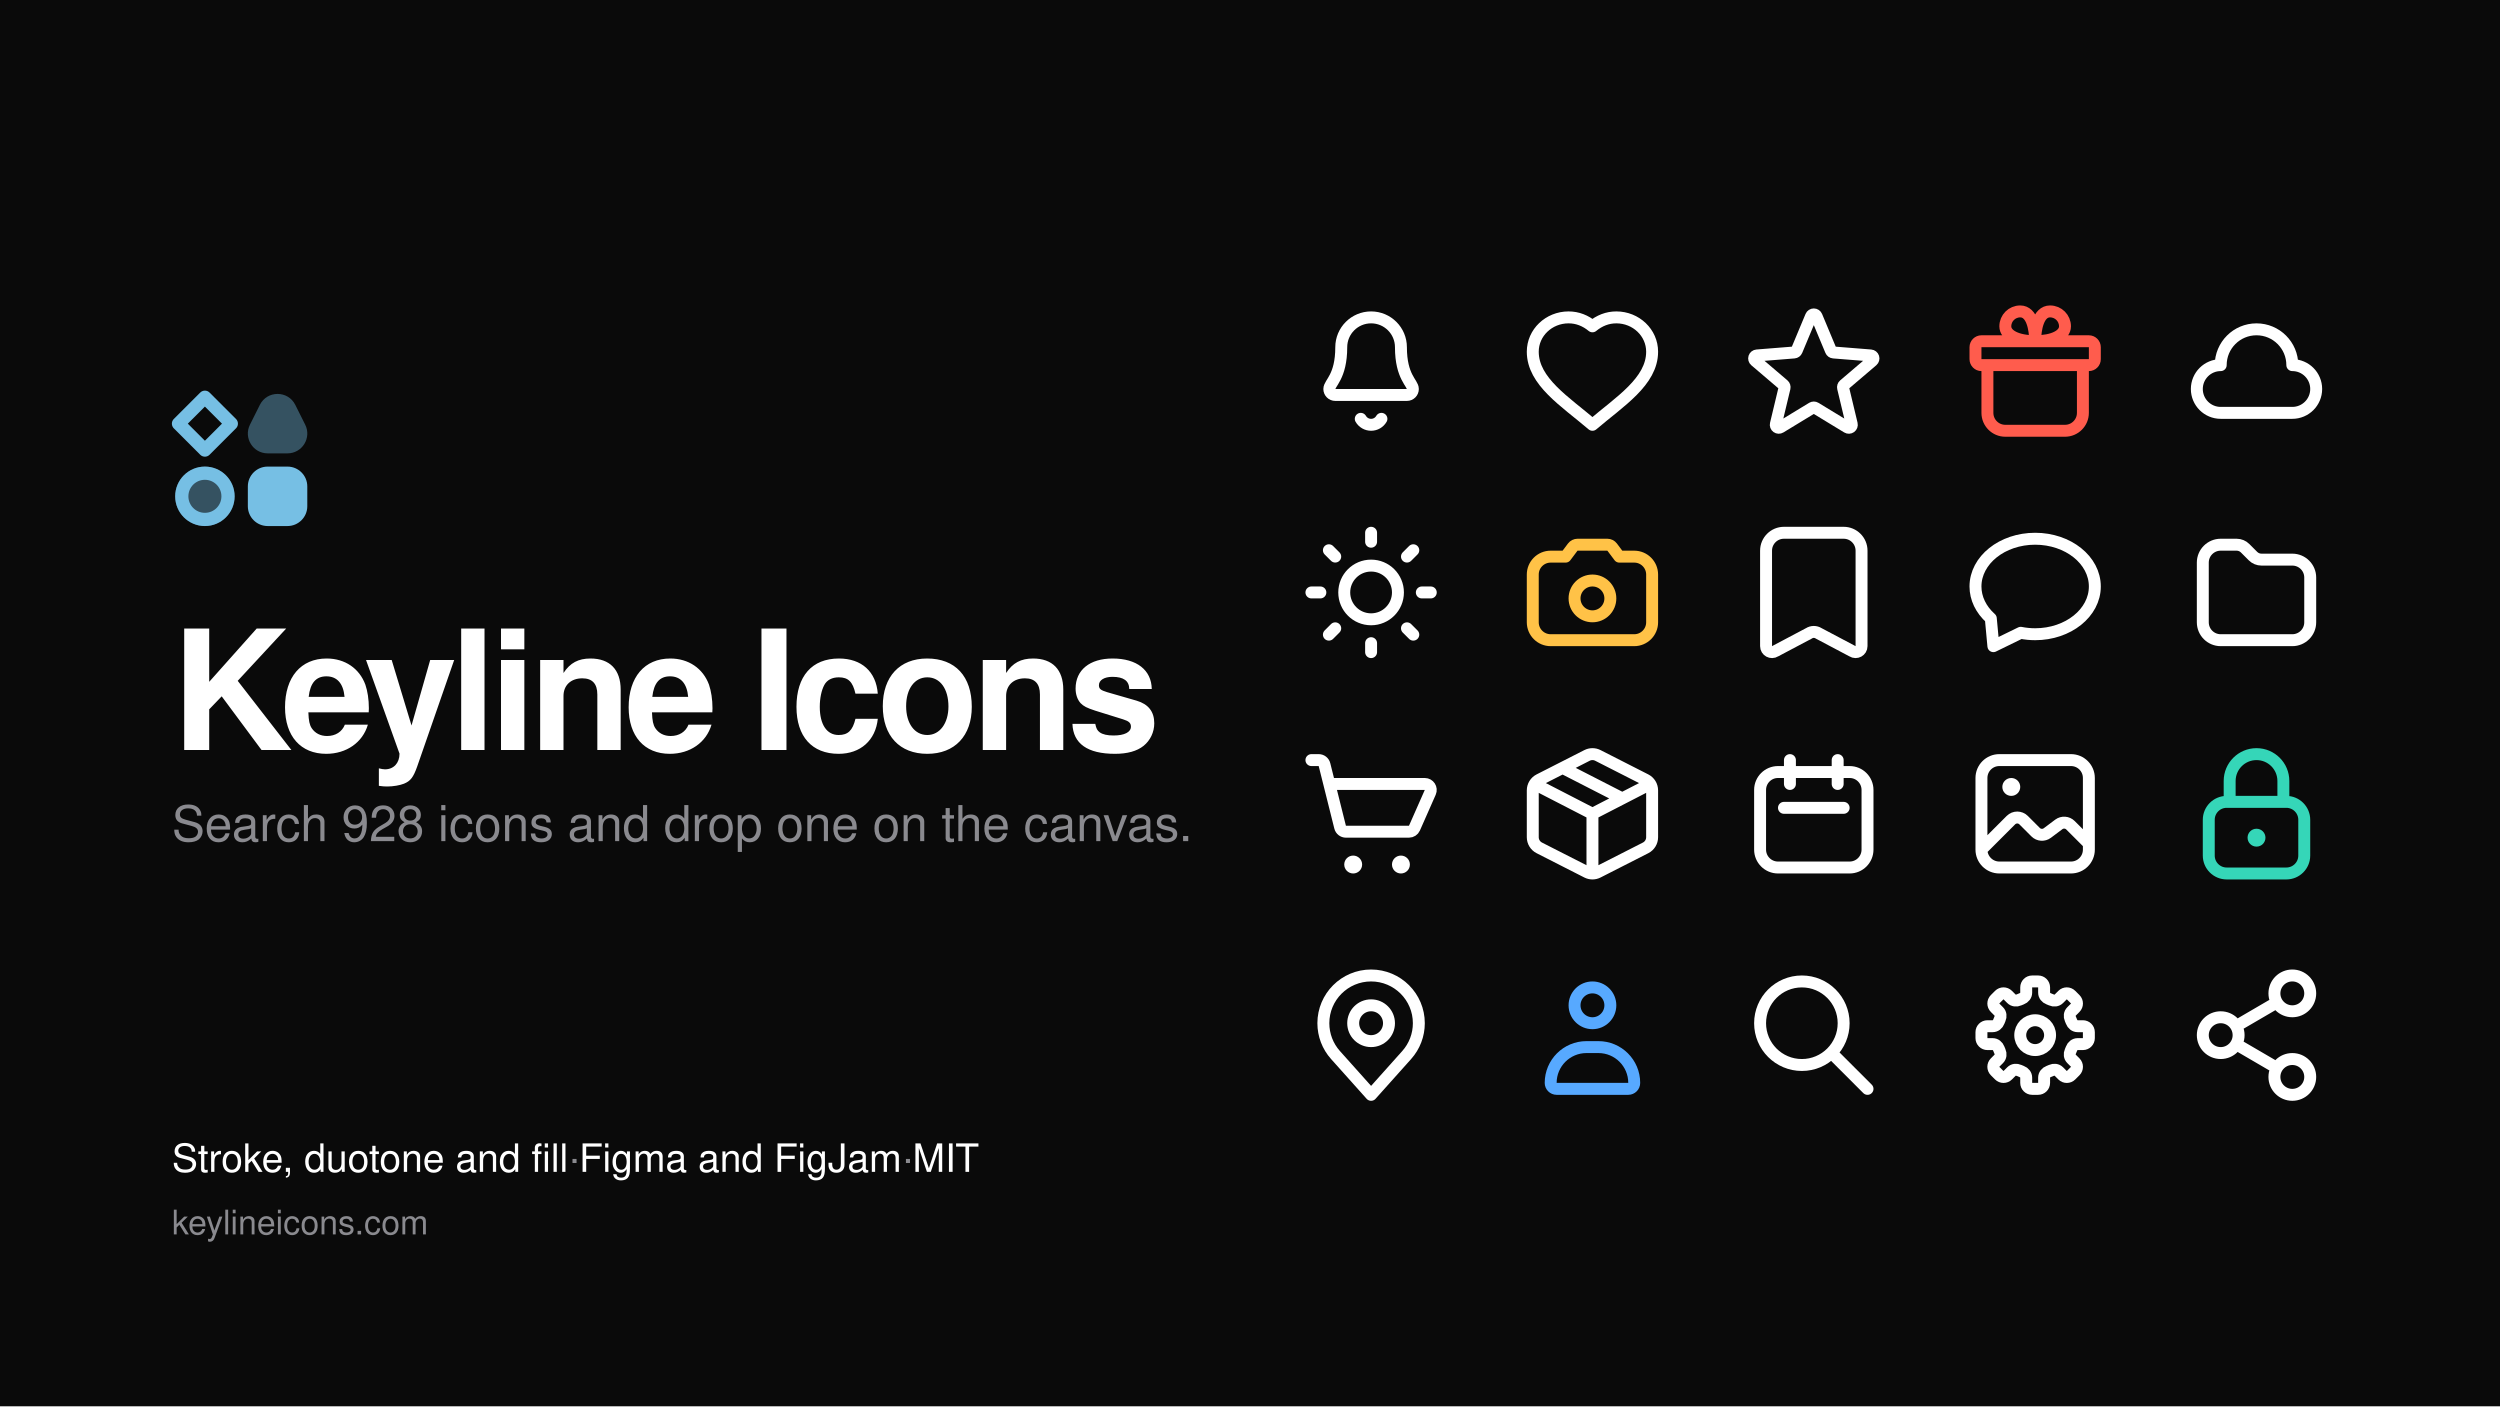
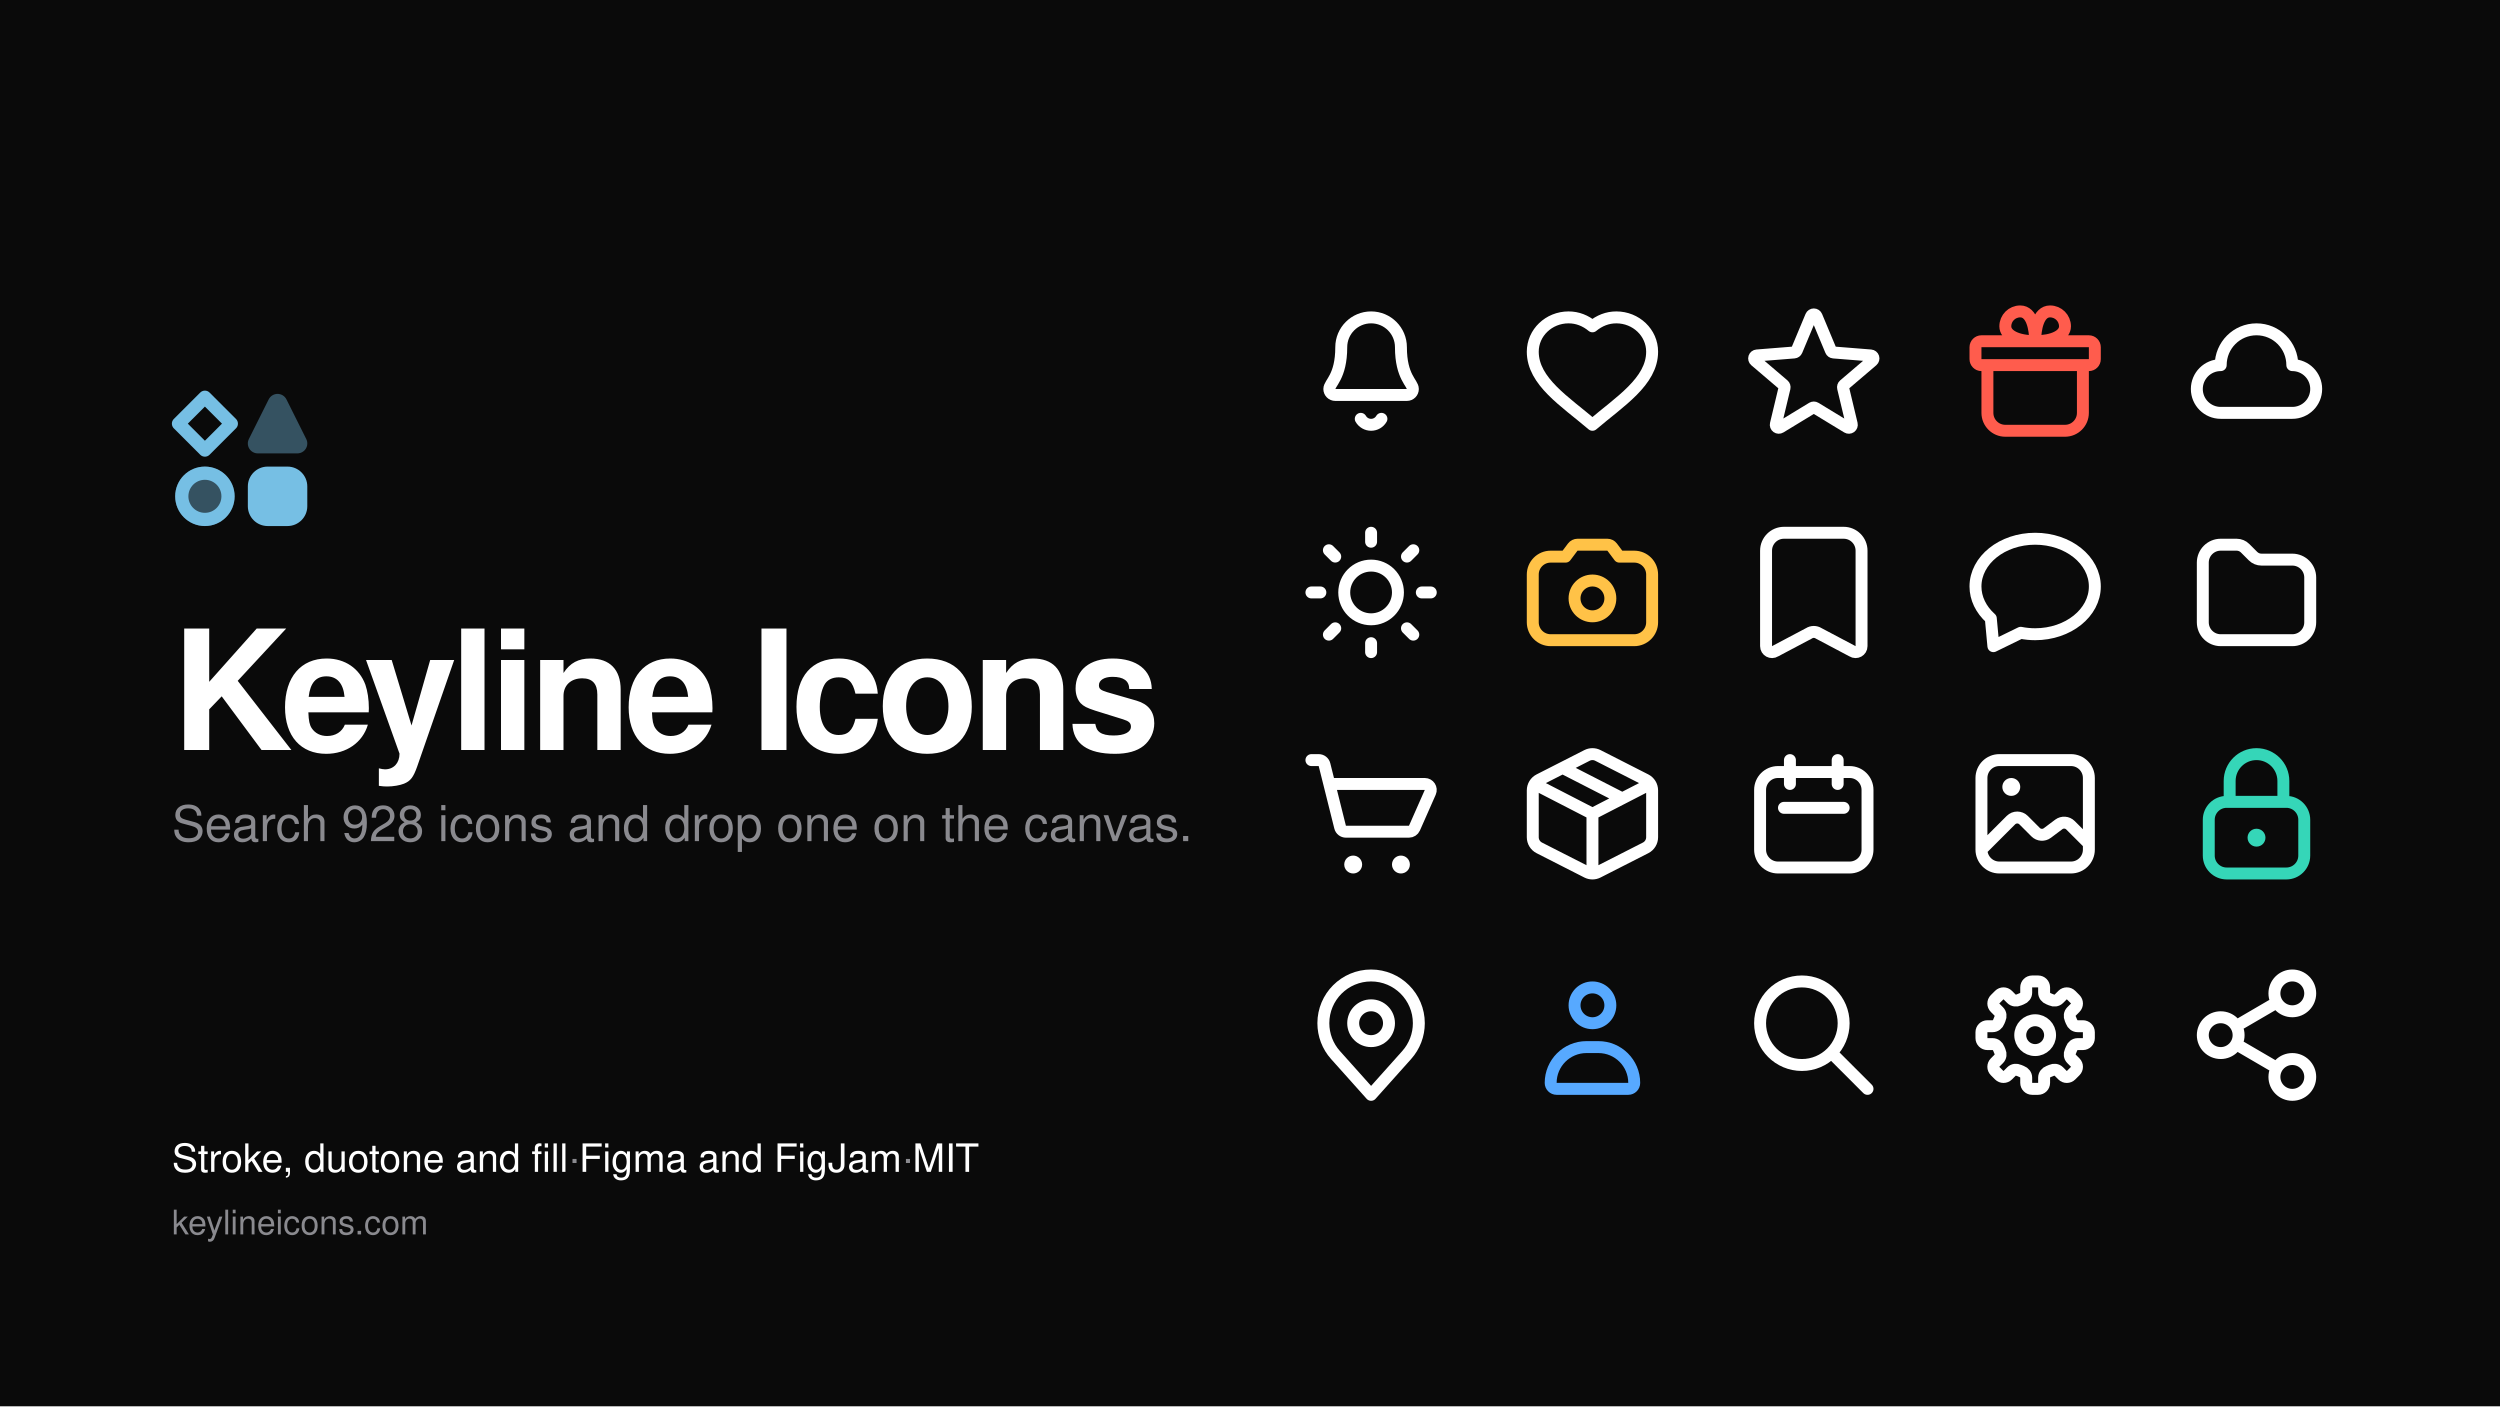
<svg xmlns="http://www.w3.org/2000/svg" width="1920" height="1080" viewBox="0 0 1920 1080">
  <rect width="1920" height="1080" fill="#0a0a0a" />
  <g transform="translate(998 230)" color="#ffffff">
    <g transform="scale(4.583333)" fill="none" stroke="currentColor" stroke-width="2" stroke-linecap="round" stroke-linejoin="round">
      <path d="M12 3C14.761 3 17 5.239 17 8C17 13 19 14 19 15C19 15.552 18.552 16 18 16H6C5.448 16 5 15.552 5 15C5 14 7 13 7 8C7 5.239 9.239 3 12 3ZM10.268 20C10.625 20.619 11.286 21 12 21C12.714 21 13.375 20.619 13.732 20" />
    </g>
  </g>
  <g transform="translate(1168 230)" color="#ffffff">
    <g transform="scale(4.583333)" fill="none" stroke="currentColor" stroke-width="2" stroke-linecap="round" stroke-linejoin="round">
      <path d="M12 21C7.438 17.103 2 13.75 2 8.75C2 5.574 4.686 3 8 3C9.5 3 10.843 3.546 12 4.5C13.157 3.546 14.5 3 16 3C19.314 3 22 5.574 22 8.75C22 13.75 16.562 17.103 12 21Z" fill="none" />
    </g>
  </g>
  <g transform="translate(1338 230)" color="#ffffff">
    <g transform="scale(4.583333)" fill="none" stroke="currentColor" stroke-width="2" stroke-linecap="round" stroke-linejoin="round">
      <path d="M11.539 2.807C11.616 2.621 11.798 2.5 12 2.5C12.202 2.5 12.384 2.621 12.461 2.807L14.87 8.574C14.942 8.747 15.105 8.865 15.292 8.88L21.54 9.379C21.741 9.395 21.913 9.531 21.976 9.723C22.038 9.916 21.978 10.127 21.825 10.258L17.067 14.316C16.924 14.438 16.861 14.63 16.905 14.813L18.359 20.884C18.406 21.08 18.331 21.285 18.168 21.404C18.004 21.523 17.786 21.532 17.613 21.427L12.26 18.171C12.1 18.074 11.9 18.074 11.74 18.171L6.387 21.427C6.214 21.532 5.996 21.523 5.832 21.404C5.669 21.285 5.594 21.08 5.641 20.884L7.095 14.813C7.138 14.63 7.076 14.438 6.933 14.316L2.175 10.258C2.022 10.127 1.962 9.916 2.024 9.723C2.087 9.531 2.259 9.395 2.46 9.379L8.708 8.88C8.895 8.865 9.058 8.747 9.13 8.574Z" />
    </g>
  </g>
  <g transform="translate(1508 230)" color="#ff5c4d">
    <g transform="scale(4.583333)" fill="none" stroke="currentColor" stroke-width="2" stroke-linecap="round" stroke-linejoin="round">
      <path d="M12 7H3C2.448 7 2 7.448 2 8V10C2 10.552 2.448 11 3 11H21C21.552 11 22 10.552 22 10V8C22 7.448 21.552 7 21 7H12ZM12 7C9 7 7 6 7 4.5C7 3.119 8.119 2 9.5 2C11.5 2 12 5 12 7ZM12 7C15 7 17 6 17 4.5C17 3.119 15.881 2 14.5 2C12.5 2 12 5 12 7ZM4 11V19C4 20.657 5.343 22 7 22H17C18.657 22 20 20.657 20 19V11H4Z" />
    </g>
  </g>
  <g transform="translate(1678 230)" color="#ffffff">
    <g transform="scale(4.583333)" fill="none" stroke="currentColor" stroke-width="2" stroke-linecap="round" stroke-linejoin="round">
      <path d="M6 19L18 19C20.209 19 22 17.209 22 15C22 12.791 20.209 11 18 11C18 7.686 15.314 5 12 5C8.686 5 6 7.686 6 11C3.791 11 2 12.791 2 15C2 17.209 3.791 19 6 19Z" fill="none" />
    </g>
  </g>
  <g transform="translate(998 400)" color="#ffffff">
    <g transform="scale(4.583333)" fill="none" stroke="currentColor" stroke-width="2" stroke-linecap="round" stroke-linejoin="round">
      <path d="M16.5 12C16.5 14.485 14.485 16.5 12 16.5C9.515 16.5 7.5 14.485 7.5 12C7.5 9.515 9.515 7.5 12 7.5C14.485 7.5 16.5 9.515 16.5 12ZM20.5 12L22 12M18.01 18.01L19.071 19.071M12 20.5L12 22M5.99 18.01L4.929 19.071M3.5 12L2 12M5.99 5.99L4.929 4.929M12 3.5L12 2M18.01 5.99L19.071 4.929" fill="none" />
    </g>
  </g>
  <g transform="translate(1168 400)" color="#ffc247">
    <g transform="scale(4.583333)" fill="none" stroke="currentColor" stroke-width="2" stroke-linecap="round" stroke-linejoin="round">
      <path d="M2 9C2 7.343 3.343 6 5 6L7.5 6L8.7 4.4C8.889 4.148 9.185 4 9.5 4L14.5 4C14.815 4 15.111 4.148 15.3 4.4L16.5 6L19 6C20.657 6 22 7.343 22 9L22 17C22 18.657 20.657 20 19 20L5 20C3.343 20 2 18.657 2 17ZM15 13C15 14.657 13.657 16 12 16C10.343 16 9 14.657 9 13C9 11.343 10.343 10 12 10C13.657 10 15 11.343 15 13Z" />
    </g>
  </g>
  <g transform="translate(1338 400)" color="#ffffff">
    <g transform="scale(4.583333)" fill="none" stroke="currentColor" stroke-width="2" stroke-linecap="round" stroke-linejoin="round">
      <path d="M4 5C4 3.343 5.343 2 7 2L17 2C18.657 2 20 3.343 20 5L20 20.998C20 21.79 19.125 22.267 18.459 21.84L12.811 18.851C12.317 18.534 11.683 18.534 11.189 18.851L5.541 21.84C4.875 22.267 4 21.79 4 20.998Z" />
    </g>
  </g>
  <g transform="translate(1508 400)" color="#ffffff">
    <g transform="scale(4.583333)" fill="none" stroke="currentColor" stroke-width="2" stroke-linecap="round" stroke-linejoin="round">
      <path d="M4.569 16.353 C2.915 14.884 2 12.977 2 11 C2 6.582 6.477 3 12 3 C17.523 3 22 6.582 22 11 C22 15.418 17.523 19 12 19 C11.184 19 10.372 18.92 9.581 18.762 L5 21 L4.569 16.353 Z" fill="none" />
    </g>
  </g>
  <g transform="translate(1678 400)" color="#ffffff">
    <g transform="scale(4.583333)" fill="none" stroke="currentColor" stroke-width="2" stroke-linecap="round" stroke-linejoin="round">
      <path d="M3 7C3 5.343 4.343 4 6 4L8.672 4C9.202 4 9.711 4.211 10.086 4.586L11.414 5.914C11.789 6.289 12.298 6.5 12.828 6.5L18 6.5C19.657 6.5 21 7.843 21 9.5L21 17C21 18.657 19.657 20 18 20L6 20C4.343 20 3 18.657 3 17Z" />
    </g>
  </g>
  <g transform="translate(998 570)" color="#ffffff">
    <g transform="scale(4.583333)" fill="none" stroke="currentColor" stroke-width="2" stroke-linecap="round" stroke-linejoin="round">
      <path d="M2 3H3.219C3.678 3 4.078 3.312 4.189 3.757L5 7M5 7H20.998C21.72 7 22.204 7.743 21.913 8.404L19.263 14.404C19.103 14.766 18.744 15 18.348 15H7.781C7.322 15 6.922 14.688 6.811 14.242L5 7Z" />
      <path d="M10.5 20.5C10.5 21.328 9.828 22 9 22C8.172 22 7.5 21.328 7.5 20.5C7.5 19.672 8.172 19 9 19C9.828 19 10.5 19.672 10.5 20.5ZM18.5 20.5C18.5 21.328 17.828 22 17 22C16.172 22 15.5 21.328 15.5 20.5C15.5 19.672 16.172 19 17 19C17.828 19 18.5 19.672 18.5 20.5Z" fill="currentColor" stroke="none" />
    </g>
  </g>
  <g transform="translate(1168 570)" color="#ffffff">
    <g transform="scale(4.583333)" fill="none" stroke="currentColor" stroke-width="2" stroke-linecap="round" stroke-linejoin="round">
      <path d="M2.308 7.007L12 12M12 12L21.692 7.007M12 12L12 22M7 4.302L17 9.424M12.908 2.218L20.907 6.291C21.578 6.633 22 7.321 22 8.074L22 15.926C22 16.679 21.578 17.367 20.907 17.709L12.908 21.782C12.337 22.073 11.663 22.073 11.092 21.782L3.092 17.709C2.422 17.367 2 16.679 2 15.926L2 8.074C2 7.321 2.422 6.633 3.092 6.291L11.092 2.218C11.663 1.927 12.337 1.927 12.908 2.218Z" />
    </g>
  </g>
  <g transform="translate(1338 570)" color="#ffffff">
    <g transform="scale(4.583333)" fill="none" stroke="currentColor" stroke-width="2" stroke-linecap="round" stroke-linejoin="round">
      <path d="M6 5H18C19.657 5 21 6.343 21 8V18C21 19.657 19.657 21 18 21H6C4.343 21 3 19.657 3 18V8C3 6.343 4.343 5 6 5ZM7 11H17M8 3V7M16 3V7" />
    </g>
  </g>
  <g transform="translate(1508 570)" color="#ffffff">
    <g transform="scale(4.583333)" fill="none" stroke="currentColor" stroke-width="2" stroke-linecap="round" stroke-linejoin="round">
      <path d="M6 3L18 3C19.657 3 21 4.343 21 6L21 18C21 19.657 19.657 21 18 21L6 21C4.343 21 3 19.657 3 18L3 6C3 4.343 4.343 3 6 3ZM3 18L7.939 13.061C8.525 12.475 9.475 12.475 10.061 13.061L12.08 15.08C12.608 15.608 13.444 15.667 14.041 15.219L15.959 13.781C16.556 13.333 17.392 13.392 17.92 13.92L21 17" />
      <path d="M9.5 7.5C9.5 8.328 8.828 9 8 9C7.172 9 6.5 8.328 6.5 7.5C6.5 6.672 7.172 6 8 6C8.828 6 9.5 6.672 9.5 7.5Z" fill="currentColor" stroke="none" />
    </g>
  </g>
  <g transform="translate(1678 570)" color="#35d6b8">
    <g transform="scale(4.583333)" fill="none" stroke="currentColor" stroke-width="2" stroke-linecap="round" stroke-linejoin="round">
      <path d="M7.5 10V6.5C7.5 4.015 9.515 2 12 2C14.485 2 16.5 4.015 16.5 6.5V10M4 13V19C4 20.657 5.343 22 7 22H17C18.657 22 20 20.657 20 19V13C20 11.343 18.657 10 17 10H7C5.343 10 4 11.343 4 13Z" />
      <path d="M13.5 16C13.5 16.828 12.828 17.5 12 17.5C11.172 17.5 10.5 16.828 10.5 16C10.5 15.172 11.172 14.5 12 14.5C12.828 14.5 13.5 15.172 13.5 16Z" fill="currentColor" stroke="none" />
    </g>
  </g>
  <g transform="translate(998 740)" color="#ffffff">
    <g transform="scale(4.583333)" fill="none" stroke="currentColor" stroke-width="2" stroke-linecap="round" stroke-linejoin="round">
      <path d="M17.963 15.333L12 22L6.037 15.333C4.725 13.867 4 11.968 4 10C4 5.582 7.582 2 12 2C16.418 2 20 5.582 20 10C20 11.968 19.275 13.867 17.963 15.333ZM15 10C15 11.657 13.657 13 12 13C10.343 13 9 11.657 9 10C9 8.343 10.343 7 12 7C13.657 7 15 8.343 15 10Z" />
    </g>
  </g>
  <g transform="translate(1168 740)" color="#57a9ff">
    <g transform="scale(4.583333)" fill="none" stroke="currentColor" stroke-width="2" stroke-linecap="round" stroke-linejoin="round">
      <path d="M11 14H13C16.314 14 19 16.686 19 20C19 20.552 18.552 21 18 21H6C5.448 21 5 20.552 5 20C5 16.686 7.686 14 11 14ZM12 4C13.657 4 15 5.343 15 7C15 8.657 13.657 10 12 10C10.343 10 9 8.657 9 7C9 5.343 10.343 4 12 4Z" />
    </g>
  </g>
  <g transform="translate(1338 740)" color="#ffffff">
    <g transform="scale(4.583333)" fill="none" stroke="currentColor" stroke-width="2" stroke-linecap="round" stroke-linejoin="round">
      <path d="M17 10C17 13.866 13.866 17 10 17C6.134 17 3 13.866 3 10C3 6.134 6.134 3 10 3C13.866 3 17 6.134 17 10ZM15 15L21 21" />
    </g>
  </g>
  <g transform="translate(1508 740)" color="#ffffff">
    <g transform="scale(4.583333)" fill="none" stroke="currentColor" stroke-width="2" stroke-linecap="round" stroke-linejoin="round">
      <path d="M13.5 4.885C13.5 5.348 13.822 5.743 14.257 5.904C14.412 5.962 14.565 6.025 14.714 6.093C15.136 6.287 15.643 6.235 15.971 5.908L16.597 5.282C16.987 4.892 17.62 4.892 18.011 5.282L18.718 5.989C19.108 6.38 19.108 7.013 18.717 7.403L18.092 8.028C17.764 8.356 17.712 8.864 17.906 9.285C17.975 9.435 18.038 9.587 18.096 9.743C18.257 10.178 18.652 10.5 19.116 10.5L20 10.5C20.552 10.5 21 10.948 21 11.5L21 12.5C21 13.052 20.552 13.5 20 13.5L19.116 13.5C18.652 13.5 18.257 13.822 18.096 14.257C18.038 14.412 17.975 14.565 17.906 14.714C17.712 15.136 17.764 15.643 18.092 15.971L18.718 16.597C19.108 16.987 19.108 17.62 18.718 18.011L18.011 18.718C17.62 19.108 16.987 19.108 16.597 18.718L15.971 18.092C15.643 17.764 15.136 17.712 14.714 17.906C14.565 17.974 14.412 18.038 14.257 18.095C13.822 18.256 13.5 18.651 13.5 19.114L13.5 20C13.5 20.552 13.052 21 12.5 21L11.5 21C10.948 21 10.5 20.552 10.5 20L10.5 19.114C10.5 18.651 10.178 18.256 9.743 18.095C9.587 18.038 9.435 17.975 9.285 17.906C8.864 17.712 8.356 17.764 8.028 18.092L7.403 18.717C7.013 19.108 6.38 19.108 5.989 18.718L5.282 18.011C4.892 17.62 4.892 16.987 5.282 16.597L5.908 15.971C6.235 15.643 6.287 15.136 6.093 14.714C6.025 14.565 5.962 14.412 5.904 14.257C5.743 13.822 5.348 13.5 4.885 13.5L4 13.5C3.448 13.5 3 13.052 3 12.5L3 11.5C3 10.948 3.448 10.5 4 10.5L4.885 10.5C5.348 10.5 5.743 10.178 5.904 9.743C5.961 9.587 6.024 9.435 6.093 9.285C6.287 8.864 6.235 8.356 5.907 8.028L5.282 7.403C4.892 7.013 4.892 6.38 5.282 5.989L5.989 5.282C6.38 4.892 7.013 4.892 7.403 5.282L8.028 5.907C8.356 6.235 8.864 6.287 9.285 6.093C9.435 6.024 9.587 5.961 9.743 5.904C10.178 5.743 10.5 5.348 10.5 4.885L10.5 4C10.5 3.448 10.948 3 11.5 3L12.5 3C13.052 3 13.5 3.448 13.5 4L13.5 4.885ZM12 9.5C13.381 9.5 14.5 10.619 14.5 12C14.5 13.381 13.381 14.5 12 14.5C10.619 14.5 9.5 13.381 9.5 12C9.5 10.619 10.619 9.5 12 9.5Z" />
    </g>
  </g>
  <g transform="translate(1678 740)" color="#ffffff">
    <g transform="scale(4.583333)" fill="none" stroke="currentColor" stroke-width="2" stroke-linecap="round" stroke-linejoin="round">
      <path d="M9.455 9.985L14.545 7.016M9.455 14.015L14.545 16.985M21 5C21 6.657 19.657 8 18 8C16.343 8 15 6.657 15 5C15 3.343 16.343 2 18 2C19.657 2 21 3.343 21 5ZM9 12C9 13.657 7.657 15 6 15C4.343 15 3 13.657 3 12C3 10.343 4.343 9 6 9C7.657 9 9 10.343 9 12ZM21 19C21 20.657 19.657 22 18 22C16.343 22 15 20.657 15 19C15 17.343 16.343 16 18 16C19.657 16 21 17.343 21 19Z" />
    </g>
  </g>
  <g transform="translate(132 300) scale(5.073171) translate(-1.5 -1.5)" color="#76bfe4">
    <path d="M6.5 2.5L10.5 6.5L6.5 10.5L2.5 6.5Z" fill="none" stroke="currentColor" stroke-width="2" stroke-linecap="butt" stroke-linejoin="round" />
-     <path d="M9.318 3.659 C10.424 1.447 13.58 1.447 14.685 3.659 L16.183 6.657 C17.18 8.652 15.729 10.998 13.5 10.998 L10.504 10.998 C8.274 10.998 6.824 8.652 7.82 6.657 L9.318 3.659 Z" transform="translate(5.5 0)" fill="currentColor" fill-opacity="0.4" />
+     <path d="M16.158 2.824A1.5 1.5 0 0 1 18.842 2.824L21.843 8.829A1.5 1.5 0 0 1 20.501 11L14.499 11A1.5 1.5 0 0 1 13.157 8.829Z" fill="currentColor" fill-opacity="0.4" />
    <path d="M6.5 13C8.985 13 11 15.015 11 17.5C11 19.985 8.985 22 6.5 22C4.015 22 2 19.985 2 17.5C2 15.015 4.015 13 6.5 13Z" fill="currentColor" fill-opacity="0.4" />
    <path d="M10 17.5C10 19.433 8.433 21 6.5 21C4.567 21 3 19.433 3 17.5C3 15.567 4.567 14 6.5 14C8.433 14 10 15.567 10 17.5Z" fill="none" stroke="currentColor" stroke-width="2" stroke-linecap="round" stroke-linejoin="round" />
    <path d="M19 13C20.657 13 22 14.343 22 16L22 19C22 20.657 20.657 22 19 22L16 22C14.343 22 13 20.657 13 19L13 16C13 14.343 14.343 13 16 13L19 13Z" fill="currentColor" />
  </g>
  <text x="132" y="576" font-family="-apple-system, BlinkMacSystemFont, 'Segoe UI', Helvetica, Arial, sans-serif" font-size="128" font-weight="600" letter-spacing="-5" fill="#ffffff">Keyline Icons</text>
  <text x="132" y="646" font-family="-apple-system, BlinkMacSystemFont, 'Segoe UI', Helvetica, Arial, sans-serif" font-size="38" fill="#8a8a8f">Search 928 icons and drop one on the canvas.</text>
  <text x="132" y="900" font-family="-apple-system, BlinkMacSystemFont, 'Segoe UI', Helvetica, Arial, sans-serif" font-size="30" font-weight="500" fill="#ffffff">Stroke, duotone and fill<tspan fill="#8a8a8f">  ·  </tspan>Figma and FigJam<tspan fill="#8a8a8f">  ·  </tspan>MIT</text>
  <text x="132" y="948" font-family="-apple-system, BlinkMacSystemFont, 'Segoe UI', Helvetica, Arial, sans-serif" font-size="26" fill="#8a8a8f">keylineicons.com</text>
</svg>
